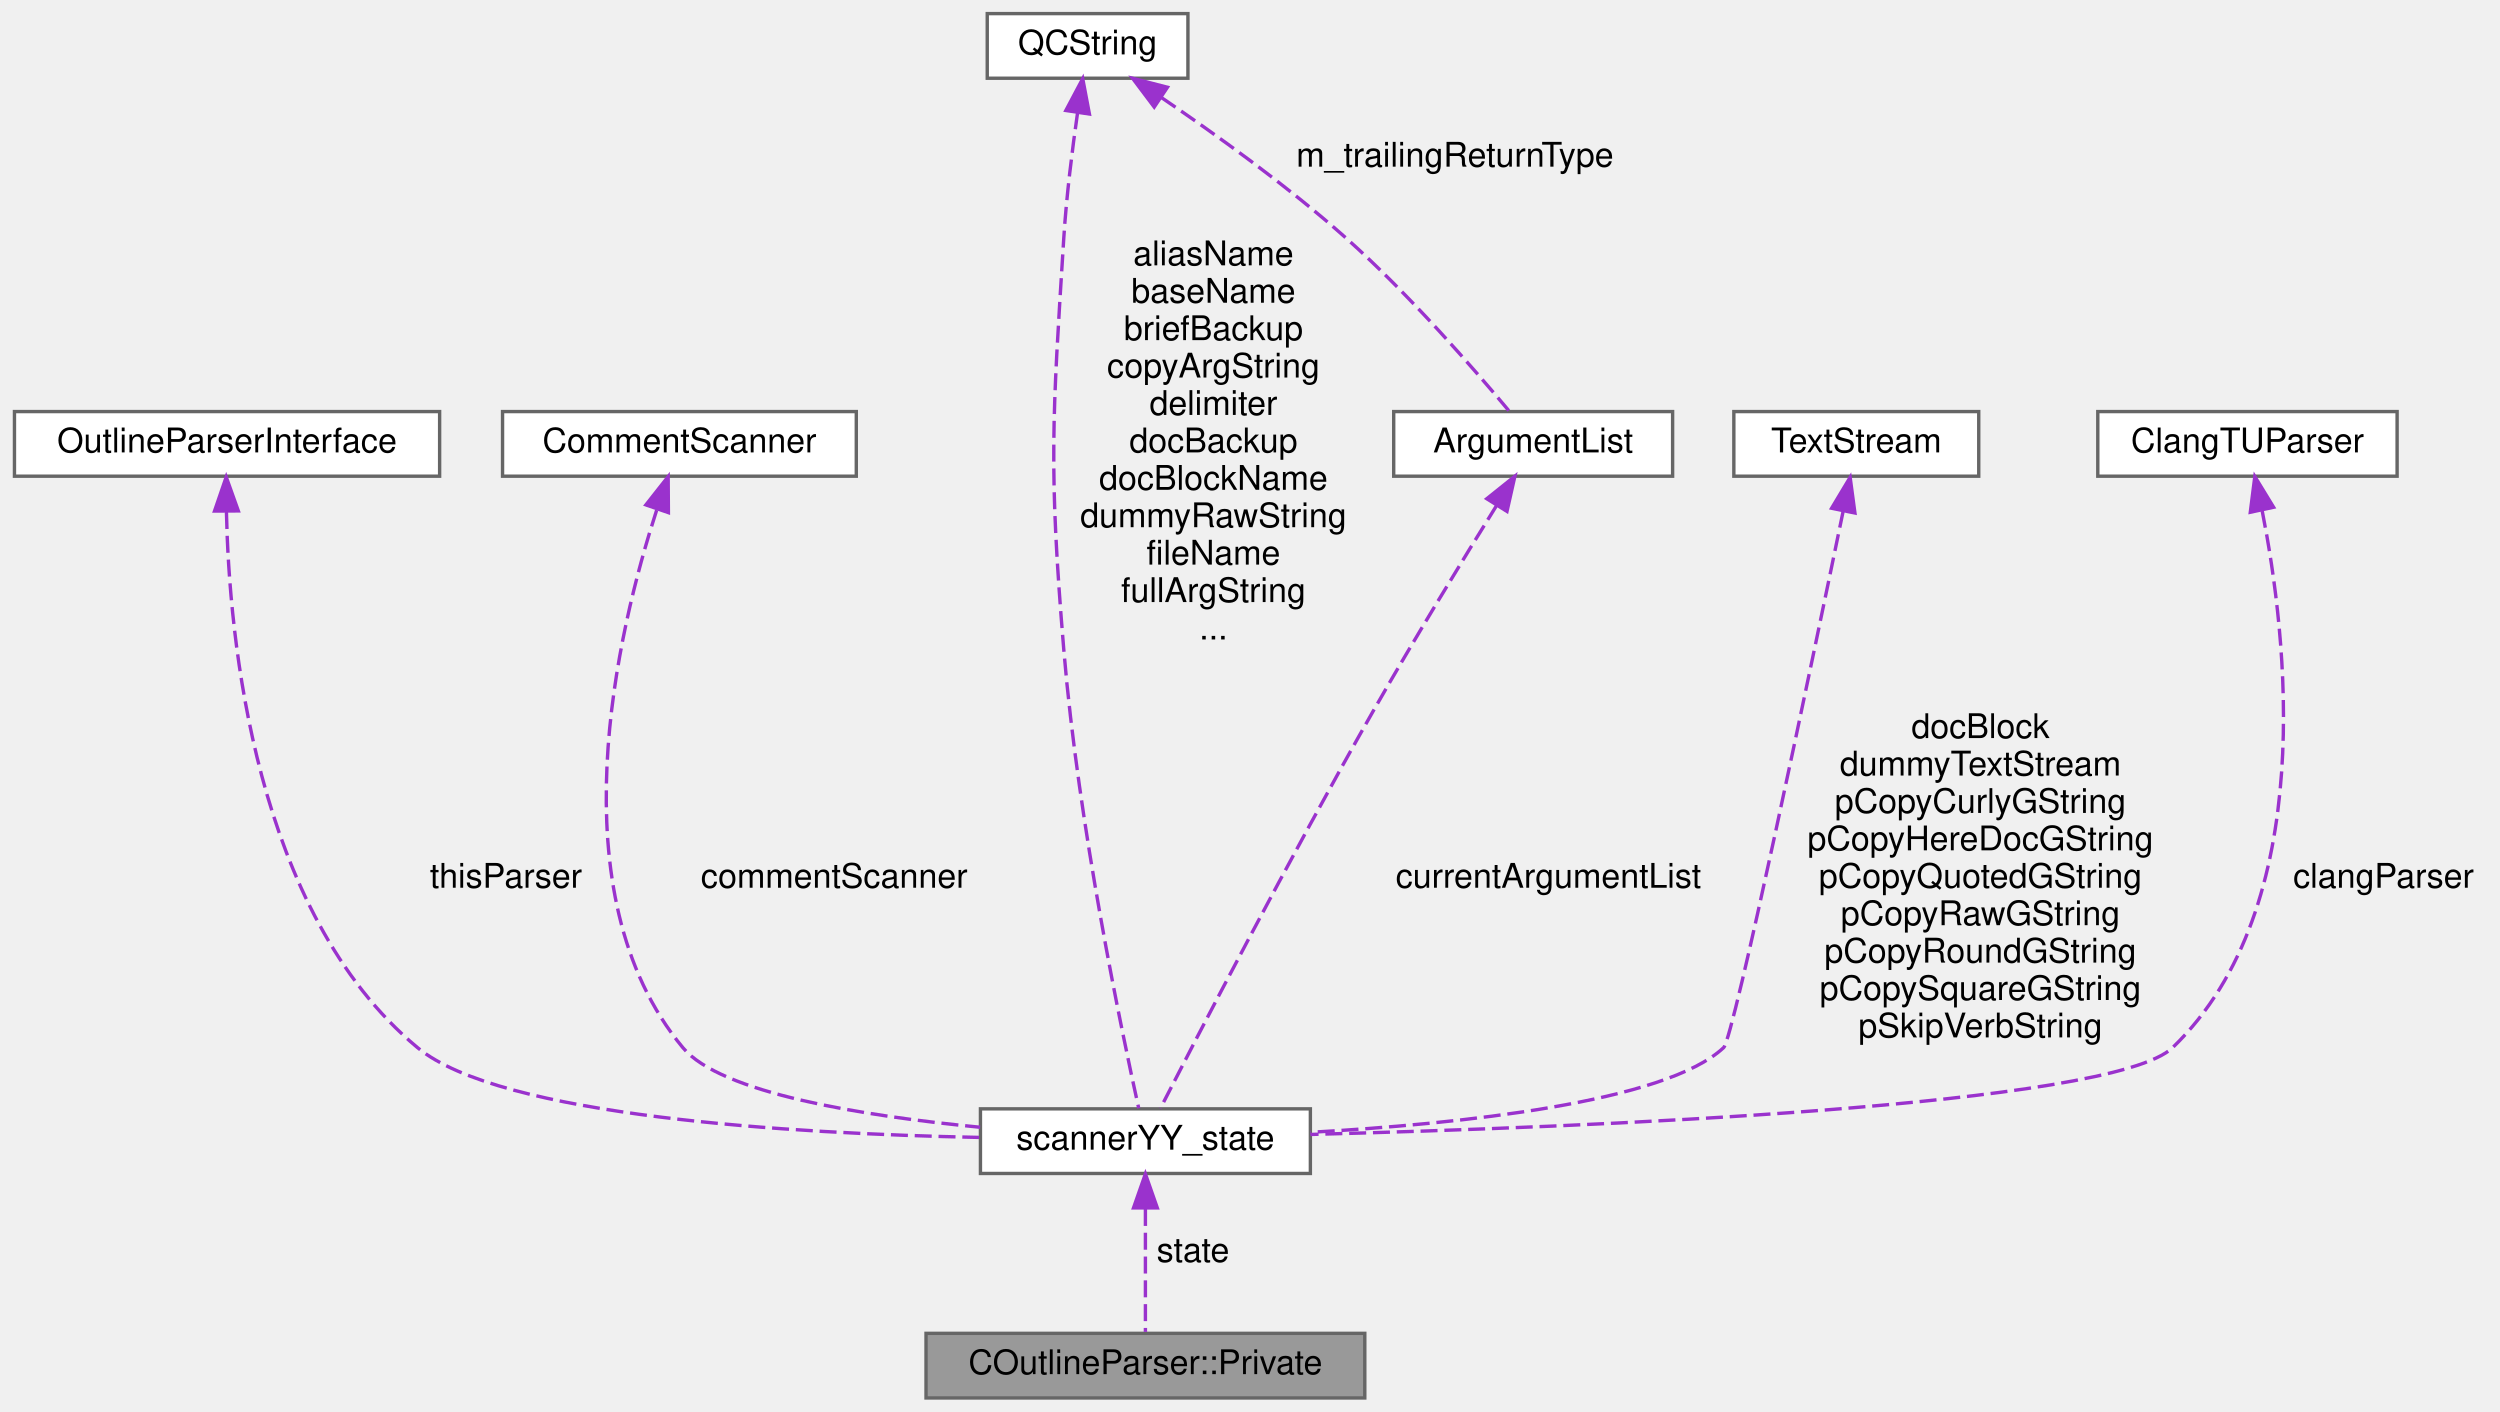
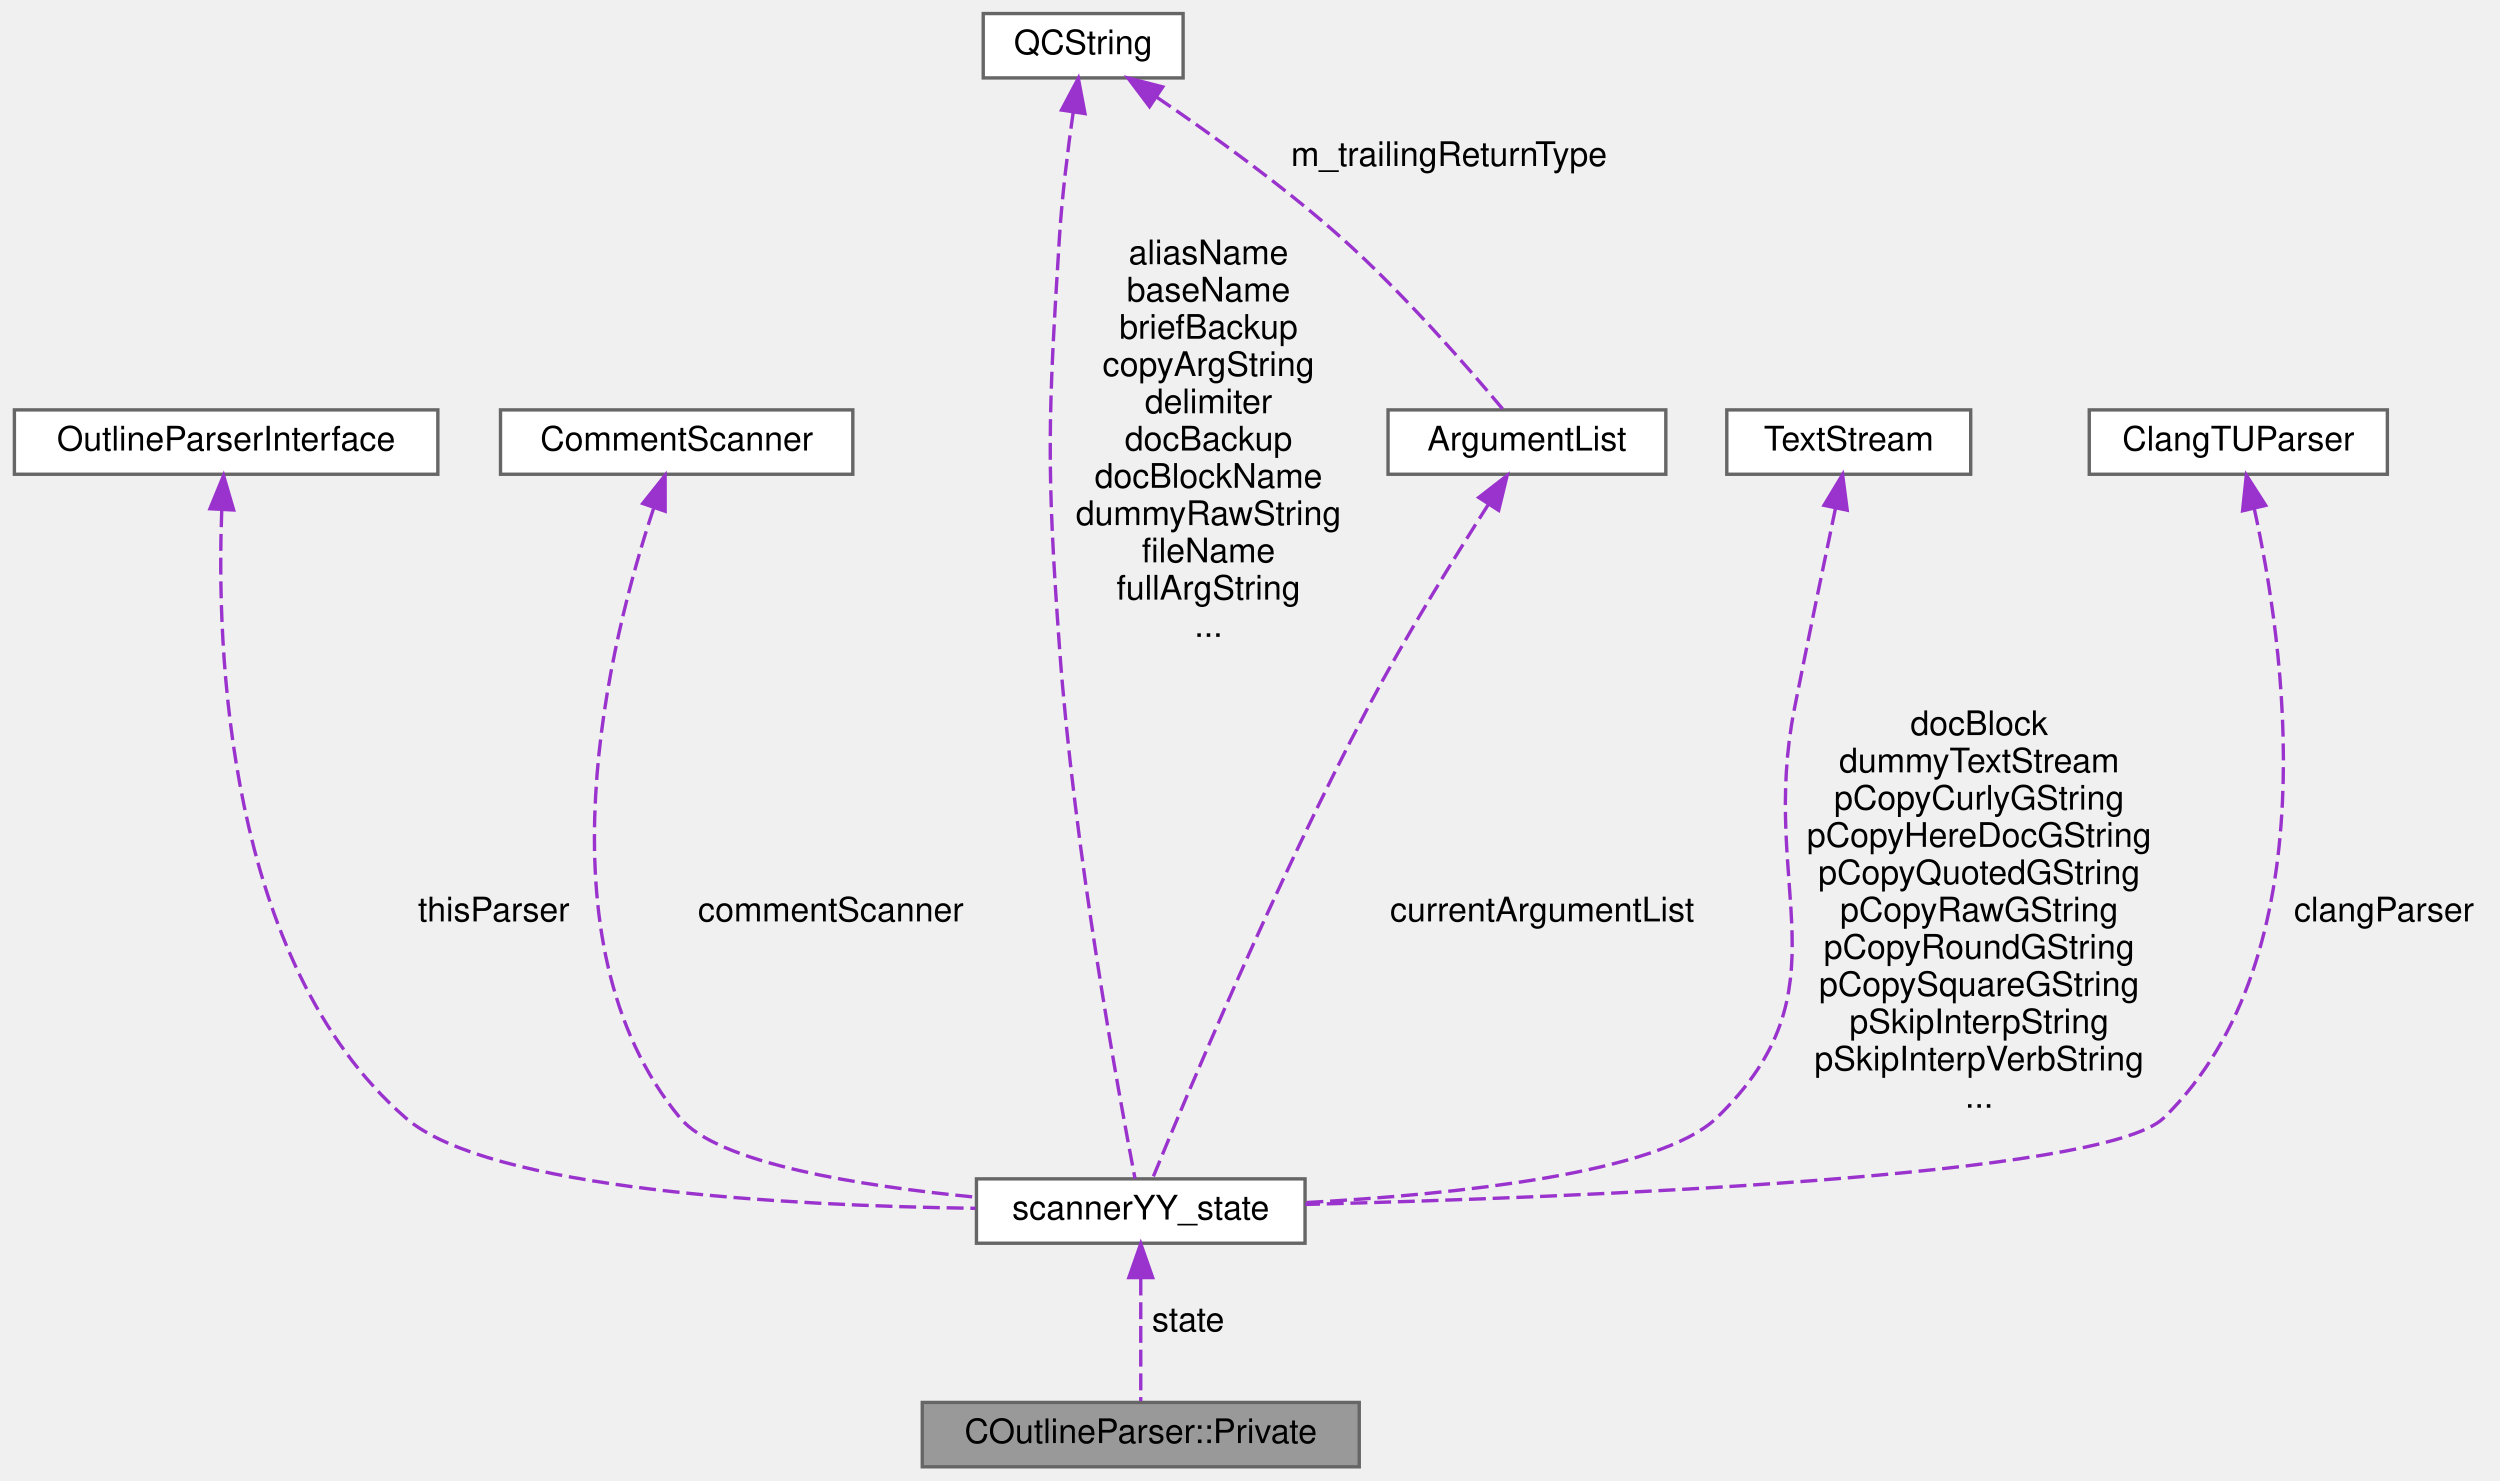
- <svg xmlns="http://www.w3.org/2000/svg" xmlns:xlink="http://www.w3.org/1999/xlink" width="735pt" height="415pt" viewBox="0.00 0.00 734.50 415.00">
-   <g id="graph0" class="graph" transform="scale(1 1) rotate(0) translate(4 411)">
+ <svg xmlns="http://www.w3.org/2000/svg" xmlns:xlink="http://www.w3.org/1999/xlink" width="738pt" height="437pt" viewBox="0.00 0.00 737.50 437.00">
+   <g id="graph0" class="graph" transform="scale(1 1) rotate(0) translate(4 433)">
    <g id="node1" class="node">
      <g id="a_node1">
        <a xlink:title=" ">
          <polygon fill="#999999" stroke="#666666" points="397,-19 268,-19 268,0 397,0 397,-19" />
          <text text-anchor="middle" x="332.5" y="-7" font-family="Helvetica,sans-Serif" font-size="10.00">COutlineParser::Private</text>
        </a>
      </g>
    </g>
    <g id="node2" class="node">
      <g id="a_node2">
        <a xlink:href="../../d4/dfb/structscanner_y_y__state.html" target="_top" xlink:title=" ">
          <polygon fill="white" stroke="#666666" points="381,-85 284,-85 284,-66 381,-66 381,-85" />
          <text text-anchor="middle" x="332.5" y="-73" font-family="Helvetica,sans-Serif" font-size="10.00">scannerYY_state</text>
        </a>
      </g>
    </g>
    <g id="edge1" class="edge">
      <path fill="none" stroke="#9a32cd" stroke-dasharray="5,2" d="M332.5,-55.58C332.5,-43.63 332.5,-28.72 332.5,-19.41" />
      <polygon fill="#9a32cd" stroke="#9a32cd" points="329,-55.87 332.5,-65.87 336,-55.87 329,-55.87" />
      <text text-anchor="middle" x="346.5" y="-40" font-family="Helvetica,sans-Serif" font-size="10.00"> state</text>
    </g>
    <g id="node3" class="node">
      <g id="a_node3">
        <a xlink:href="../../d5/d79/class_outline_parser_interface.html" target="_top" xlink:title="Abstract interface for outline parsers.">
-           <polygon fill="white" stroke="#666666" points="125,-290 0,-290 0,-271 125,-271 125,-290" />
-           <text text-anchor="middle" x="62.5" y="-278" font-family="Helvetica,sans-Serif" font-size="10.00">OutlineParserInterface</text>
+           <polygon fill="white" stroke="#666666" points="125,-312 0,-312 0,-293 125,-293 125,-312" />
+           <text text-anchor="middle" x="62.5" y="-300" font-family="Helvetica,sans-Serif" font-size="10.00">OutlineParserInterface</text>
        </a>
      </g>
    </g>
    <g id="edge2" class="edge">
-       <path fill="none" stroke="#9a32cd" stroke-dasharray="5,2" d="M62.32,-260.47C63.11,-223.67 70.53,-142.86 118.5,-103 142.83,-82.78 228.3,-77.71 283.58,-76.6" />
-       <polygon fill="#9a32cd" stroke="#9a32cd" points="58.82,-260.75 62.26,-270.77 65.82,-260.79 58.82,-260.75" />
-       <text text-anchor="middle" x="144.5" y="-150" font-family="Helvetica,sans-Serif" font-size="10.00"> thisParser</text>
+       <path fill="none" stroke="#9a32cd" stroke-dasharray="5,2" d="M61.21,-282.38C59.66,-242.27 62.34,-149.22 115.5,-103 139.84,-81.83 227.55,-77.09 283.73,-76.3" />
+       <polygon fill="#9a32cd" stroke="#9a32cd" points="57.73,-282.82 61.75,-292.62 64.72,-282.45 57.73,-282.82" />
+       <text text-anchor="middle" x="141.5" y="-161" font-family="Helvetica,sans-Serif" font-size="10.00"> thisParser</text>
    </g>
    <g id="node4" class="node">
      <g id="a_node4">
        <a xlink:href="../../d0/d6b/class_comment_scanner.html" target="_top" xlink:title=" ">
-           <polygon fill="white" stroke="#666666" points="247.5,-290 143.5,-290 143.5,-271 247.5,-271 247.5,-290" />
-           <text text-anchor="middle" x="195.5" y="-278" font-family="Helvetica,sans-Serif" font-size="10.00">CommentScanner</text>
+           <polygon fill="white" stroke="#666666" points="247.5,-312 143.5,-312 143.5,-293 247.5,-293 247.5,-312" />
+           <text text-anchor="middle" x="195.5" y="-300" font-family="Helvetica,sans-Serif" font-size="10.00">CommentScanner</text>
        </a>
      </g>
    </g>
    <g id="edge3" class="edge">
-       <path fill="none" stroke="#9a32cd" stroke-dasharray="5,2" d="M188.81,-261.02C177.38,-225.81 158.74,-148.56 196.5,-103 207.59,-89.62 249.49,-82.9 283.89,-79.59" />
-       <polygon fill="#9a32cd" stroke="#9a32cd" points="185.64,-262.56 192.19,-270.88 192.26,-260.29 185.64,-262.56" />
-       <text text-anchor="middle" x="241" y="-150" font-family="Helvetica,sans-Serif" font-size="10.00"> commentScanner</text>
+       <path fill="none" stroke="#9a32cd" stroke-dasharray="5,2" d="M188.66,-282.82C175.85,-244.28 153.29,-155.18 196.5,-103 207.59,-89.61 249.49,-82.9 283.88,-79.58" />
+       <polygon fill="#9a32cd" stroke="#9a32cd" points="185.49,-284.38 192.09,-292.67 192.1,-282.08 185.49,-284.38" />
+       <text text-anchor="middle" x="241" y="-161" font-family="Helvetica,sans-Serif" font-size="10.00"> commentScanner</text>
    </g>
    <g id="node5" class="node">
      <g id="a_node5">
        <a xlink:href="../../d9/d45/class_q_c_string.html" target="_top" xlink:title="This is an alternative implementation of QCString.">
-           <polygon fill="white" stroke="#666666" points="345,-407 286,-407 286,-388 345,-388 345,-407" />
-           <text text-anchor="middle" x="315.5" y="-395" font-family="Helvetica,sans-Serif" font-size="10.00">QCString</text>
+           <polygon fill="white" stroke="#666666" points="345,-429 286,-429 286,-410 345,-410 345,-429" />
+           <text text-anchor="middle" x="315.5" y="-417" font-family="Helvetica,sans-Serif" font-size="10.00">QCString</text>
        </a>
      </g>
    </g>
    <g id="edge4" class="edge">
-       <path fill="none" stroke="#9a32cd" stroke-dasharray="5,2" d="M312.57,-377.97C311.02,-367.21 309.28,-353.37 308.5,-341 305.13,-287.33 304.05,-273.59 308.5,-220 312.79,-168.4 325.6,-107.42 330.53,-85.17" />
-       <polygon fill="#9a32cd" stroke="#9a32cd" points="309.11,-378.52 314.07,-387.88 316.04,-377.47 309.11,-378.52" />
-       <text text-anchor="middle" x="352.5" y="-333" font-family="Helvetica,sans-Serif" font-size="10.00"> aliasName</text>
-       <text text-anchor="middle" x="352.5" y="-322" font-family="Helvetica,sans-Serif" font-size="10.00">baseName</text>
-       <text text-anchor="middle" x="352.5" y="-311" font-family="Helvetica,sans-Serif" font-size="10.00">briefBackup</text>
-       <text text-anchor="middle" x="352.5" y="-300" font-family="Helvetica,sans-Serif" font-size="10.00">copyArgString</text>
-       <text text-anchor="middle" x="352.5" y="-289" font-family="Helvetica,sans-Serif" font-size="10.00">delimiter</text>
-       <text text-anchor="middle" x="352.5" y="-278" font-family="Helvetica,sans-Serif" font-size="10.00">docBackup</text>
-       <text text-anchor="middle" x="352.5" y="-267" font-family="Helvetica,sans-Serif" font-size="10.00">docBlockName</text>
-       <text text-anchor="middle" x="352.5" y="-256" font-family="Helvetica,sans-Serif" font-size="10.00">dummyRawString</text>
-       <text text-anchor="middle" x="352.5" y="-245" font-family="Helvetica,sans-Serif" font-size="10.00">fileName</text>
-       <text text-anchor="middle" x="352.5" y="-234" font-family="Helvetica,sans-Serif" font-size="10.00">fullArgString</text>
-       <text text-anchor="middle" x="352.5" y="-223" font-family="Helvetica,sans-Serif" font-size="10.00">...</text>
+       <path fill="none" stroke="#9a32cd" stroke-dasharray="5,2" d="M312.57,-399.97C311.02,-389.21 309.28,-375.37 308.5,-363 305.13,-309.33 304.63,-295.64 308.5,-242 312.87,-181.48 326.1,-109.47 330.81,-85.07" />
+       <polygon fill="#9a32cd" stroke="#9a32cd" points="309.11,-400.52 314.07,-409.88 316.04,-399.47 309.11,-400.52" />
+       <text text-anchor="middle" x="352.5" y="-355" font-family="Helvetica,sans-Serif" font-size="10.00"> aliasName</text>
+       <text text-anchor="middle" x="352.5" y="-344" font-family="Helvetica,sans-Serif" font-size="10.00">baseName</text>
+       <text text-anchor="middle" x="352.5" y="-333" font-family="Helvetica,sans-Serif" font-size="10.00">briefBackup</text>
+       <text text-anchor="middle" x="352.5" y="-322" font-family="Helvetica,sans-Serif" font-size="10.00">copyArgString</text>
+       <text text-anchor="middle" x="352.5" y="-311" font-family="Helvetica,sans-Serif" font-size="10.00">delimiter</text>
+       <text text-anchor="middle" x="352.5" y="-300" font-family="Helvetica,sans-Serif" font-size="10.00">docBackup</text>
+       <text text-anchor="middle" x="352.5" y="-289" font-family="Helvetica,sans-Serif" font-size="10.00">docBlockName</text>
+       <text text-anchor="middle" x="352.5" y="-278" font-family="Helvetica,sans-Serif" font-size="10.00">dummyRawString</text>
+       <text text-anchor="middle" x="352.5" y="-267" font-family="Helvetica,sans-Serif" font-size="10.00">fileName</text>
+       <text text-anchor="middle" x="352.5" y="-256" font-family="Helvetica,sans-Serif" font-size="10.00">fullArgString</text>
+       <text text-anchor="middle" x="352.5" y="-245" font-family="Helvetica,sans-Serif" font-size="10.00">...</text>
    </g>
    <g id="node6" class="node">
      <g id="a_node6">
        <a xlink:href="../../d7/df8/class_argument_list.html" target="_top" xlink:title="This class represents an function or template argument list.">
-           <polygon fill="white" stroke="#666666" points="487.5,-290 405.5,-290 405.5,-271 487.5,-271 487.5,-290" />
-           <text text-anchor="middle" x="446.5" y="-278" font-family="Helvetica,sans-Serif" font-size="10.00">ArgumentList</text>
+           <polygon fill="white" stroke="#666666" points="487.5,-312 405.5,-312 405.5,-293 487.5,-293 487.5,-312" />
+           <text text-anchor="middle" x="446.5" y="-300" font-family="Helvetica,sans-Serif" font-size="10.00">ArgumentList</text>
        </a>
      </g>
    </g>
    <g id="edge6" class="edge">
-       <path fill="none" stroke="#9a32cd" stroke-dasharray="5,2" d="M337.23,-382.3C352.91,-371.66 374.27,-356.35 391.5,-341 410.2,-324.34 429.48,-302.08 439.5,-290.07" />
-       <polygon fill="#9a32cd" stroke="#9a32cd" points="335.09,-379.52 328.72,-387.99 338.98,-385.34 335.09,-379.52" />
-       <text text-anchor="middle" x="423.5" y="-362" font-family="Helvetica,sans-Serif" font-size="10.00"> m_trailingReturnType</text>
+       <path fill="none" stroke="#9a32cd" stroke-dasharray="5,2" d="M337.23,-404.3C352.91,-393.66 374.27,-378.35 391.5,-363 410.2,-346.34 429.48,-324.08 439.5,-312.07" />
+       <polygon fill="#9a32cd" stroke="#9a32cd" points="335.09,-401.52 328.72,-409.99 338.98,-407.34 335.09,-401.52" />
+       <text text-anchor="middle" x="423.5" y="-384" font-family="Helvetica,sans-Serif" font-size="10.00"> m_trailingReturnType</text>
    </g>
    <g id="edge5" class="edge">
-       <path fill="none" stroke="#9a32cd" stroke-dasharray="5,2" d="M435.78,-262.43C426.07,-246.83 411.5,-223.06 399.5,-202 374.81,-158.65 347.37,-105.57 336.89,-85.11" />
-       <polygon fill="#9a32cd" stroke="#9a32cd" points="432.86,-264.37 441.13,-270.99 438.8,-260.65 432.86,-264.37" />
-       <text text-anchor="middle" x="451" y="-150" font-family="Helvetica,sans-Serif" font-size="10.00"> currentArgumentList</text>
+       <path fill="none" stroke="#9a32cd" stroke-dasharray="5,2" d="M435.13,-284.11C425.21,-268.62 410.69,-245.2 399.5,-224 372.45,-172.76 345.55,-108.48 336.07,-85.32" />
+       <polygon fill="#9a32cd" stroke="#9a32cd" points="432.28,-286.14 440.65,-292.63 438.16,-282.34 432.28,-286.14" />
+       <text text-anchor="middle" x="451" y="-161" font-family="Helvetica,sans-Serif" font-size="10.00"> currentArgumentList</text>
    </g>
    <g id="node7" class="node">
      <g id="a_node7">
        <a xlink:href="../../d3/d30/class_text_stream.html" target="_top" xlink:title="Text streaming class that buffers data.">
-           <polygon fill="white" stroke="#666666" points="577.5,-290 505.5,-290 505.5,-271 577.5,-271 577.5,-290" />
-           <text text-anchor="middle" x="541.5" y="-278" font-family="Helvetica,sans-Serif" font-size="10.00">TextStream</text>
+           <polygon fill="white" stroke="#666666" points="577.5,-312 505.5,-312 505.5,-293 577.5,-293 577.5,-312" />
+           <text text-anchor="middle" x="541.5" y="-300" font-family="Helvetica,sans-Serif" font-size="10.00">TextStream</text>
        </a>
      </g>
    </g>
    <g id="edge7" class="edge">
-       <path fill="none" stroke="#9a32cd" stroke-dasharray="5,2" d="M537.65,-260.78C528.39,-215.9 505.41,-105.74 502.5,-103 485.35,-86.9 424.96,-80.58 381.02,-78.1" />
-       <polygon fill="#9a32cd" stroke="#9a32cd" points="534.24,-261.58 539.69,-270.67 541.1,-260.17 534.24,-261.58" />
-       <text text-anchor="middle" x="578" y="-194" font-family="Helvetica,sans-Serif" font-size="10.00"> docBlock</text>
-       <text text-anchor="middle" x="578" y="-183" font-family="Helvetica,sans-Serif" font-size="10.00">dummyTextStream</text>
-       <text text-anchor="middle" x="578" y="-172" font-family="Helvetica,sans-Serif" font-size="10.00">pCopyCurlyGString</text>
-       <text text-anchor="middle" x="578" y="-161" font-family="Helvetica,sans-Serif" font-size="10.00">pCopyHereDocGString</text>
-       <text text-anchor="middle" x="578" y="-150" font-family="Helvetica,sans-Serif" font-size="10.00">pCopyQuotedGString</text>
-       <text text-anchor="middle" x="578" y="-139" font-family="Helvetica,sans-Serif" font-size="10.00">pCopyRawGString</text>
-       <text text-anchor="middle" x="578" y="-128" font-family="Helvetica,sans-Serif" font-size="10.00">pCopyRoundGString</text>
-       <text text-anchor="middle" x="578" y="-117" font-family="Helvetica,sans-Serif" font-size="10.00">pCopySquareGString</text>
-       <text text-anchor="middle" x="578" y="-106" font-family="Helvetica,sans-Serif" font-size="10.00">pSkipVerbString</text>
+       <path fill="none" stroke="#9a32cd" stroke-dasharray="5,2" d="M537.58,-282.94C534.29,-267.25 529.5,-244.17 525.5,-224 514.85,-170.3 541.84,-141.06 502.5,-103 485.59,-86.65 425.14,-80.38 381.13,-77.99" />
+       <polygon fill="#9a32cd" stroke="#9a32cd" points="534.2,-283.84 539.68,-292.91 541.05,-282.4 534.2,-283.84" />
+       <text text-anchor="middle" x="580" y="-216" font-family="Helvetica,sans-Serif" font-size="10.00"> docBlock</text>
+       <text text-anchor="middle" x="580" y="-205" font-family="Helvetica,sans-Serif" font-size="10.00">dummyTextStream</text>
+       <text text-anchor="middle" x="580" y="-194" font-family="Helvetica,sans-Serif" font-size="10.00">pCopyCurlyGString</text>
+       <text text-anchor="middle" x="580" y="-183" font-family="Helvetica,sans-Serif" font-size="10.00">pCopyHereDocGString</text>
+       <text text-anchor="middle" x="580" y="-172" font-family="Helvetica,sans-Serif" font-size="10.00">pCopyQuotedGString</text>
+       <text text-anchor="middle" x="580" y="-161" font-family="Helvetica,sans-Serif" font-size="10.00">pCopyRawGString</text>
+       <text text-anchor="middle" x="580" y="-150" font-family="Helvetica,sans-Serif" font-size="10.00">pCopyRoundGString</text>
+       <text text-anchor="middle" x="580" y="-139" font-family="Helvetica,sans-Serif" font-size="10.00">pCopySquareGString</text>
+       <text text-anchor="middle" x="580" y="-128" font-family="Helvetica,sans-Serif" font-size="10.00">pSkipInterpString</text>
+       <text text-anchor="middle" x="580" y="-117" font-family="Helvetica,sans-Serif" font-size="10.00">pSkipInterpVerbString</text>
+       <text text-anchor="middle" x="580" y="-106" font-family="Helvetica,sans-Serif" font-size="10.00">...</text>
    </g>
    <g id="node8" class="node">
      <g id="a_node8">
        <a xlink:href="../../dd/df8/class_clang_t_u_parser.html" target="_top" xlink:title="Clang parser object for a single translation unit, which consists of a source file and the directly o...">
-           <polygon fill="white" stroke="#666666" points="700.5,-290 612.5,-290 612.5,-271 700.5,-271 700.5,-290" />
-           <text text-anchor="middle" x="656.5" y="-278" font-family="Helvetica,sans-Serif" font-size="10.00">ClangTUParser</text>
+           <polygon fill="white" stroke="#666666" points="700.5,-312 612.5,-312 612.5,-293 700.5,-293 700.5,-312" />
+           <text text-anchor="middle" x="656.5" y="-300" font-family="Helvetica,sans-Serif" font-size="10.00">ClangTUParser</text>
        </a>
      </g>
    </g>
    <g id="edge8" class="edge">
-       <path fill="none" stroke="#9a32cd" stroke-dasharray="5,2" d="M660.84,-260.78C668.02,-224.5 677.63,-144.58 634.5,-103 616.67,-85.81 461.76,-79.57 381.01,-77.47" />
-       <polygon fill="#9a32cd" stroke="#9a32cd" points="657.34,-260.4 658.67,-270.91 664.19,-261.87 657.34,-260.4" />
-       <text text-anchor="middle" x="696.5" y="-150" font-family="Helvetica,sans-Serif" font-size="10.00"> clangParser</text>
+       <path fill="none" stroke="#9a32cd" stroke-dasharray="5,2" d="M661.19,-282.9C669.92,-243.42 683.58,-150.97 634.5,-103 616.79,-85.69 461.82,-79.51 381.04,-77.45" />
+       <polygon fill="#9a32cd" stroke="#9a32cd" points="657.76,-282.21 658.87,-292.74 664.57,-283.82 657.76,-282.21" />
+       <text text-anchor="middle" x="699.5" y="-161" font-family="Helvetica,sans-Serif" font-size="10.00"> clangParser</text>
    </g>
  </g>
</svg>
